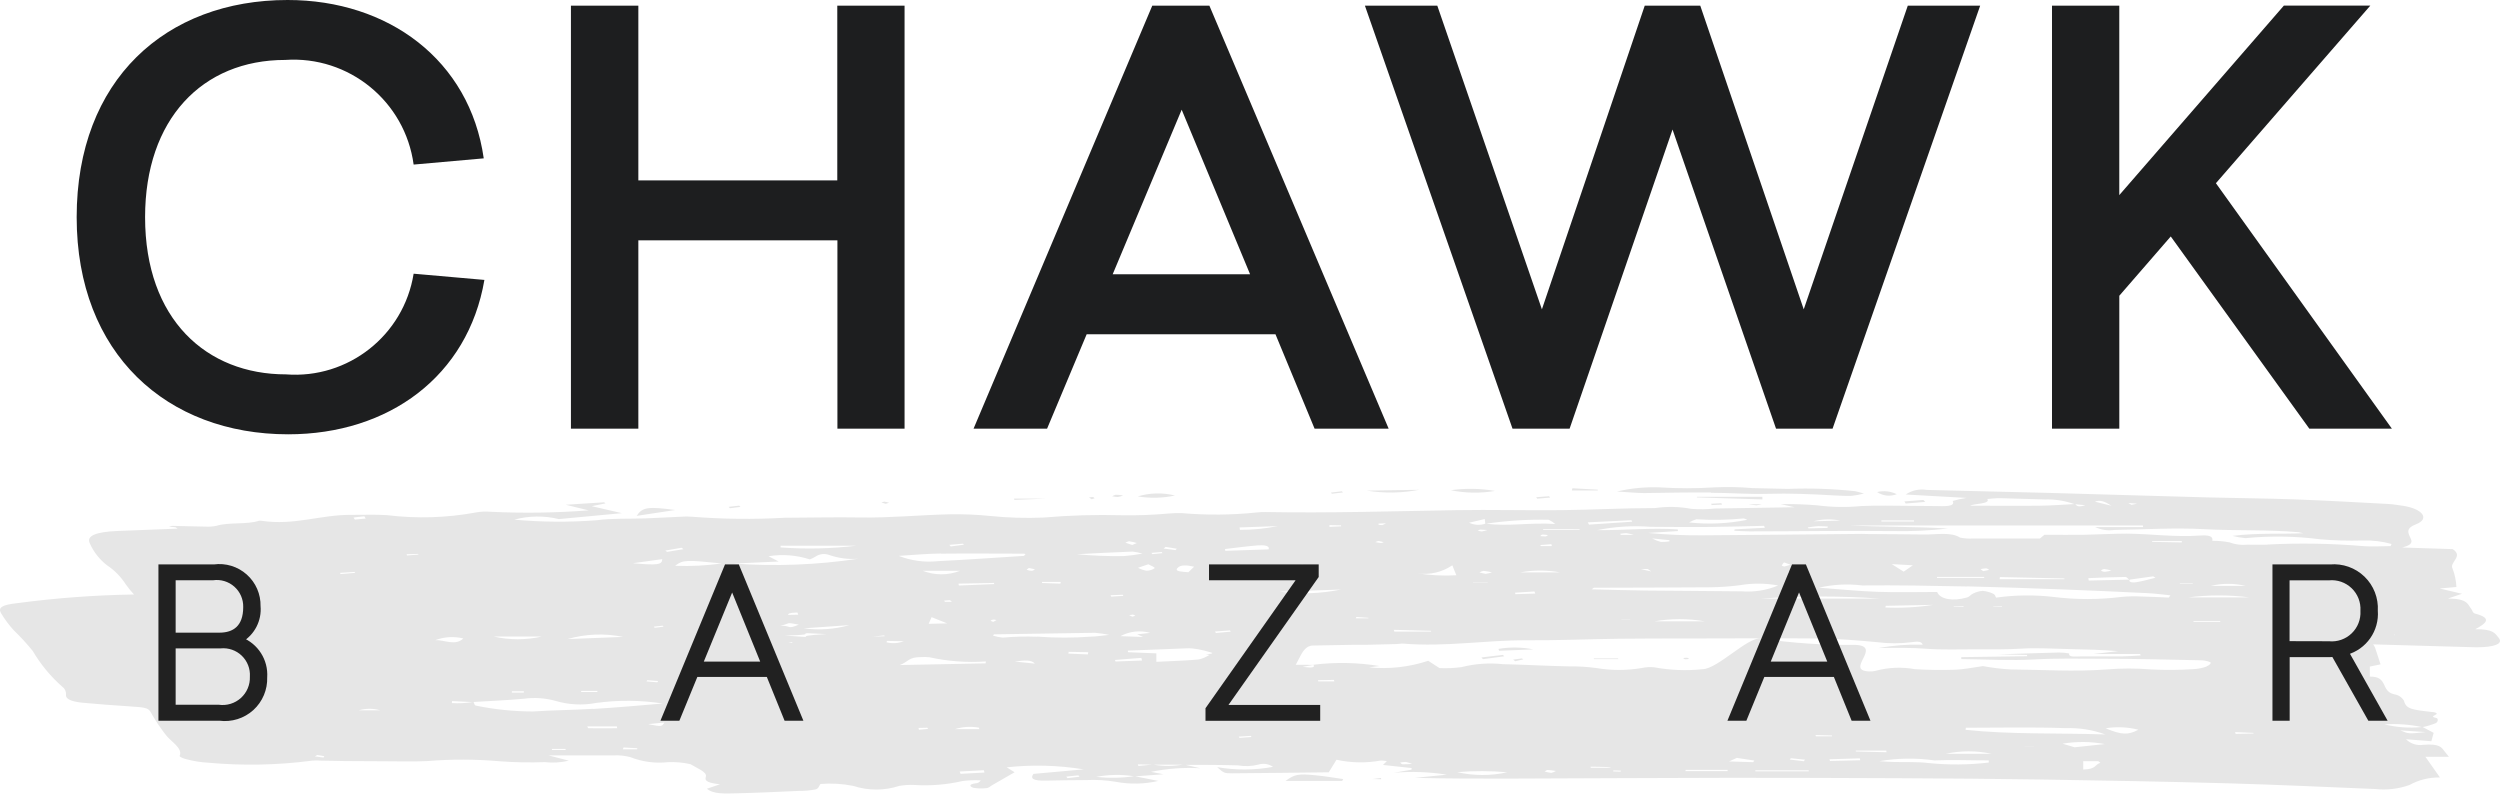
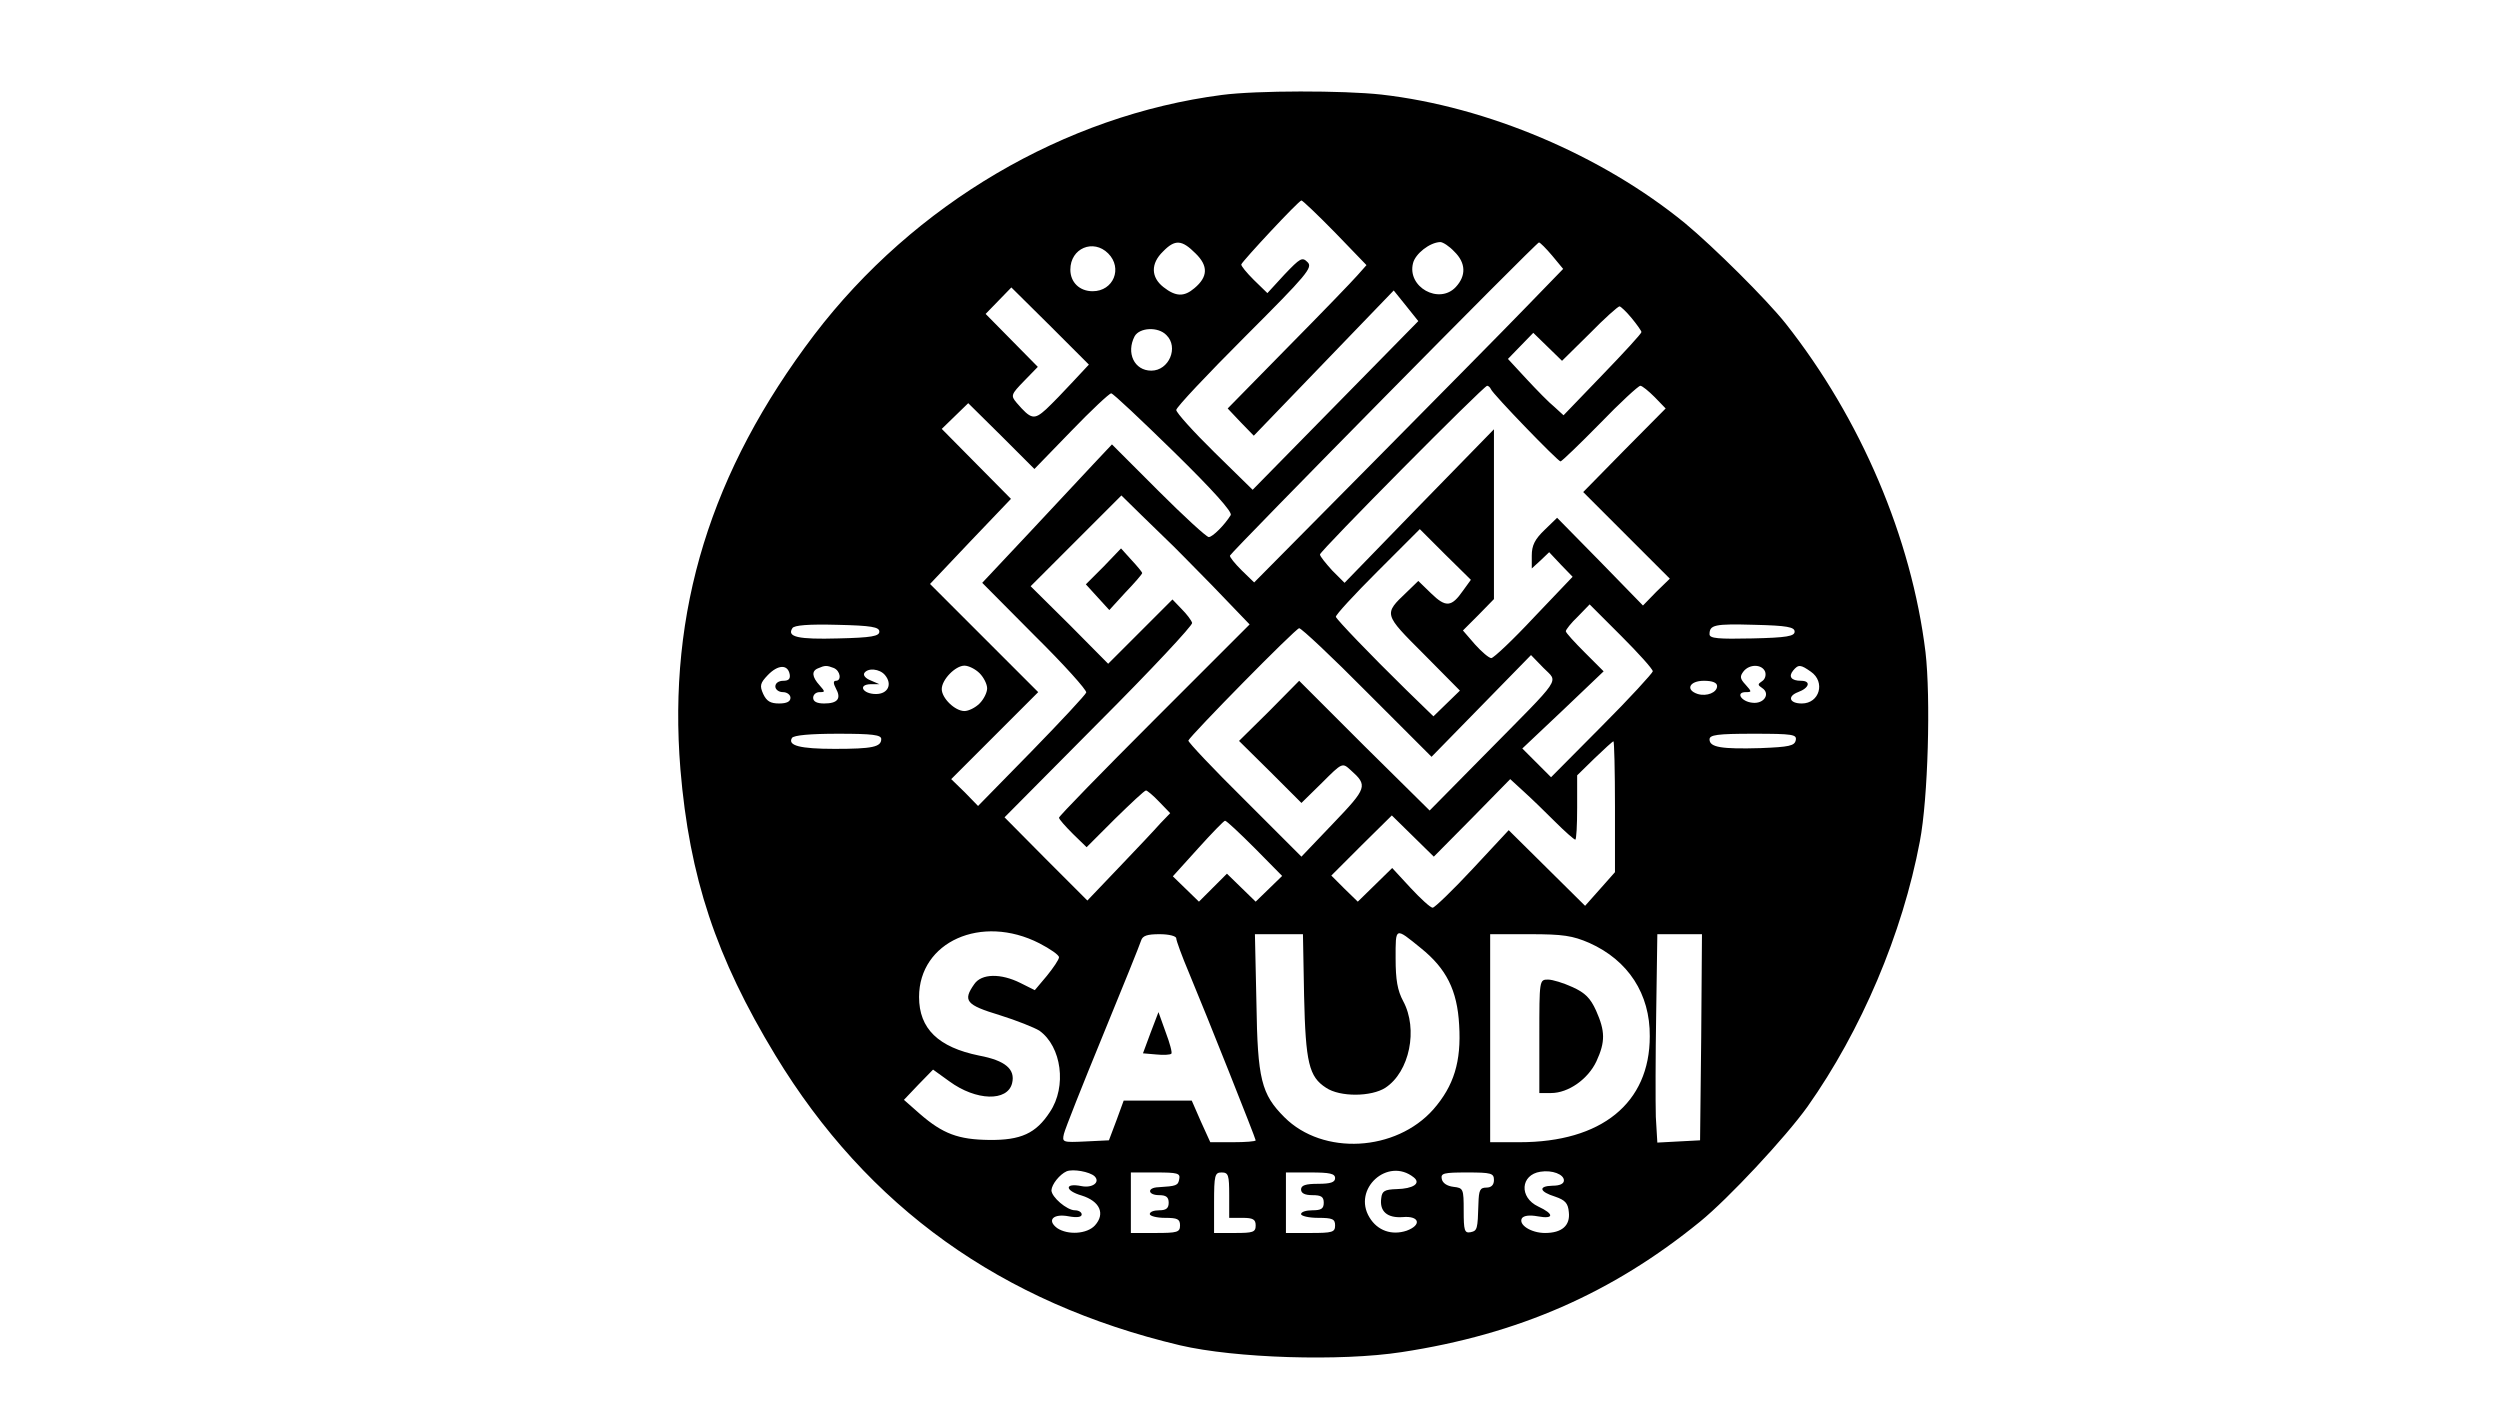
- <svg xmlns="http://www.w3.org/2000/svg" width="94.565" height="30.005" viewBox="0 0 94.565 30.005">
-   <g id="logo_final" data-name="logo final" transform="translate(367.001 285.644)">
-     <path id="Path_22615" data-name="Path 22615" d="M8.933-13.644c-4.6,0-7.979,3.016-7.979,8.214,0,5.177,3.423,8.214,8,8.214,3.808,0,6.8-2.2,7.423-5.84L13.7-3.291A4.541,4.541,0,0,1,8.869.517c-3,0-5.327-2.075-5.327-5.947,0-3.7,2.16-5.947,5.3-5.947A4.585,4.585,0,0,1,13.7-7.419l2.652-.235C15.821-11.377,12.74-13.644,8.933-13.644ZM32.27,2.57v-16H29.725v6.61H22.2v-6.61H19.65v16H22.2V-4.553h7.53V2.57Zm18.311,0-6.781-16H41.64l-6.76,16h2.781L39.158-1H46.3l1.479,3.57ZM40.142-3.269l2.61-6.225L45.34-3.269ZM67.373,2.57l5.583-16H70.218L66.282-1.943,62.368-13.43h-2.1L56.378-1.943,52.421-13.43H49.683l5.583,16h2.16L61.319-8.745,65.234,2.57Zm14.5-9.284,5.84-6.717h-3.27L78.218-6.264V-13.43H75.673v16h2.546V-2.457L80.165-4.7l5.241,7.27h3.123Z" transform="translate(-365.055 -272)" fill="#1d1e1f" />
-     <g id="Group_36277" data-name="Group 36277" transform="translate(-367 -267.24)">
-       <path id="Path_22616" data-name="Path 22616" d="M253.827,28.427c-.128-.153-.192-.327-.879-.318.408-.224.66-.416-.01-.592-.1-.027-.091-.113-.139-.17-.145-.172-.11-.391-.884-.4l.529-.179-.845-.2.634-.056a2.2,2.2,0,0,0-.147-.7c-.128-.237.43-.458.007-.733l-1.908-.061c.509-.127.326-.3.269-.447s-.11-.292.248-.43c.543-.209.248-.589-.487-.7-.183-.027-.369-.059-.562-.07-1.173-.062-2.346-.13-3.525-.173-1.1-.04-2.206-.046-3.307-.075-1.995-.054-3.988-.116-5.982-.17-1.544-.041-3.09-.075-4.636-.113a1.085,1.085,0,0,0-.8.173l2.3.129a3.665,3.665,0,0,0-.523.115c.113.227-.315.2-.669.193-.621,0-1.241-.014-1.861-.016-.311,0-.63,0-.931.016a7.291,7.291,0,0,1-1.659-.027,13.656,13.656,0,0,0-1.388-.046l.529.118-3.011.048a4.742,4.742,0,0,1-.9.013,4.154,4.154,0,0,0-1.369-.03c-1.177,0-2.353.066-3.533.079-1.328.014-2.662-.022-3.988,0-2.4.04-4.8.116-7.215.071a2.42,2.42,0,0,0-.335.017,14.952,14.952,0,0,1-2.837.024,4.609,4.609,0,0,0-.5.016,16.264,16.264,0,0,1-1.747.065,26.06,26.06,0,0,0-2.975.087,13.994,13.994,0,0,1-2-.058,12.984,12.984,0,0,0-1.574-.065c-1.126.028-2.252.139-3.366.12-.96-.016-1.908.008-2.86.011a25.974,25.974,0,0,1-3.5-.039,2.565,2.565,0,0,0-.42,0c-.446.018-.889.046-1.335.062-.616.023-1.287-.009-1.839.07a18.586,18.586,0,0,1-3.129-.022,3.386,3.386,0,0,1,1.687-.021l2.385-.224-1.14-.264.521-.107-.053-.04-1.452.093.867.212a29.806,29.806,0,0,1-3.718.053,2.022,2.022,0,0,0-.555.028,11.066,11.066,0,0,1-3.354.1c-.463-.03-.883-.007-1.321-.011-1.2-.014-2.17.415-3.441.223a.242.242,0,0,0-.082,0c-.455.154-1.146.045-1.615.193a1.563,1.563,0,0,1-.4.029c-.421-.005-.842-.021-1.263-.029a.578.578,0,0,0-.124.027l.161.017a.589.589,0,0,1,.079.008c.018,0,.024.014.084.053-.785.03-1.532.058-2.279.089-.815.034-1.187.185-1.038.474a2.138,2.138,0,0,0,.651.825,2.476,2.476,0,0,1,.706.719,3.415,3.415,0,0,0,.312.384,38.032,38.032,0,0,0-4.418.328c-.562.062-.733.162-.616.372a4.1,4.1,0,0,0,.484.653,8.631,8.631,0,0,1,.718.781,5.586,5.586,0,0,0,1.122,1.358.336.336,0,0,1,.138.3c-.022.168.216.257.6.3.6.058,1.21.1,1.822.141.666.041.707.062.832.308a6.827,6.827,0,0,0,.5.744c.188.272.676.516.545.819-.018.04.161.109.293.137a3.923,3.923,0,0,0,.775.121,17.742,17.742,0,0,0,3.943-.077,1.824,1.824,0,0,1,.332,0c.3,0,.6.013.908.016q.756.007,1.513.008c.532,0,1.07.018,1.593-.007a16.2,16.2,0,0,1,2.765.008,15.2,15.2,0,0,0,1.688.031,2.625,2.625,0,0,0,.911-.055l-.77-.2h2.471a2.086,2.086,0,0,1,.622.065,2.985,2.985,0,0,0,1.423.192,3.146,3.146,0,0,1,.854.076c.241.148.647.3.582.477s.131.238.535.283l-.493.168c.232.212.707.183,1.106.174.791-.018,1.579-.056,2.366-.091a3.252,3.252,0,0,0,.636-.056c.13-.04.129-.137.185-.206a4.431,4.431,0,0,1,1.239.072,2.8,2.8,0,0,0,1.742,0A2.691,2.691,0,0,1,193.9,34a6.3,6.3,0,0,0,1.825-.149,3.671,3.671,0,0,1,.688-.025.22.22,0,0,1-.193.111c-.292.042-.209.13-.082.171a1.754,1.754,0,0,0,.5.011c.079-.006.129-.063.19-.1l.868-.5-.3-.186a10.8,10.8,0,0,1,2.913.077l-1.9.171c-.137.184,0,.265.473.255.506-.011,1.014-.02,1.522-.021a5.213,5.213,0,0,1,1.129.067,3.9,3.9,0,0,0,1.6-.035l-.874-.173,1.068-.079-.473-.091a7.229,7.229,0,0,1,1.868-.136l-.562-.129c.664,0,1.33,0,1.989.02a1.82,1.82,0,0,0,.764-.029.637.637,0,0,1,.557.085,5.987,5.987,0,0,1-2.113.011c.254.221.255.235.577.233,1.237-.008,2.474-.025,3.644-.038l.293-.475a4.249,4.249,0,0,0,1.681.029,1.477,1.477,0,0,1,.225.023l-.148.145,1.085.117-.007.062-.668.117a8.19,8.19,0,0,1,2.007.072l-1.214.12c1.241.029,2.452.032,3.663.028,2.746-.008,5.493-.026,8.24-.03q3.226,0,6.452.016c1.782.009,3.565.021,5.345.049,2.349.037,4.7.078,7.044.143,1.864.052,3.721.14,5.58.216A2.907,2.907,0,0,0,250.461,34a2.266,2.266,0,0,1,1.15-.283l-.55-.782h.89c-.065-.081-.119-.144-.168-.208-.113-.147-.177-.295-.8-.246a.757.757,0,0,1-.656-.21l.959.074c.038-.141.069-.251.086-.317l-.413-.218a2.766,2.766,0,0,0,.5-.151c.085-.049.093-.176.017-.191-.379-.076.243-.136-.089-.219-.06-.007-.22-.024-.378-.044-.586-.072-.693-.145-.761-.394a.513.513,0,0,0-.368-.241c-.525-.117-.21-.68-.922-.669v-.379l.406-.084-.212-.646-.663-1.135c-.7.009-3.057,2.4-3.169,2.245-.142-.2,1.99-.635,1.4-.745a3.161,3.161,0,0,1-.7-.125c-.062-.168,1.669-.191,1.609-.375.58-.08-2.174-.1-1.493-.071,2.2.078,4.4.139,6.606.2a4.9,4.9,0,0,0,.5,0C253.789,28.75,253.99,28.623,253.827,28.427ZM173.1,23.838l.05.085-.409.038c-.018-.027-.059-.076-.048-.077C172.823,23.865,172.962,23.853,173.1,23.838Zm-1.545,9.125-.327-.044.091-.053c.088.015.179.027.258.046.016,0-.014.034-.023.051Zm.648-6.94-.027-.046.555-.036.02.036Zm.681,5.154a1.472,1.472,0,0,1,.82,0Zm1.83-5.858-.018-.046.439-.013.008.026Zm16.99-.368a14.939,14.939,0,0,1-2.86.064v-.064Zm-7.286,3.061-.336.043c-.01-.015-.033-.043-.029-.043.109-.014.22-.025.331-.037Zm-.207,2.056-.028.049-.411-.034.027-.045Zm.155-4.61c0,.209-.168.242-1.109.154Zm-1.48,2.942-2.1.081A4.375,4.375,0,0,1,182.886,28.4Zm-.973,2.043v.04H181.3v-.04Zm-2.1-2.058a4.075,4.075,0,0,1-1.825,0Zm-.682,2.071v.05h-.451v-.05Zm-2.286-2c-.31.3-.723.048-1.063.066a1.8,1.8,0,0,1,1.065-.063ZM176.41,30.9l.007-.073.772.038a3.546,3.546,0,0,1-.777.038Zm3.785,1.777v-.04h.516v.04Zm1.378-.825c-.011,0-.021-.03-.045-.068h1.122l.011.069c-.361.005-.723.005-1.086,0Zm1.844.8h-.543l.031-.07.521.029Zm-1.669-1.532c-.752.046-1.522.05-2.272.1A10.765,10.765,0,0,1,177.324,31c-.067-.008-.067-.09-.095-.139.638-.04,1.283-.065,1.906-.123a2.968,2.968,0,0,1,1.186.079,3.237,3.237,0,0,0,1.541.081,8.743,8.743,0,0,1,2.524.021c-.876.077-1.75.152-2.635.206Zm2.1.577.6-.059c-.1.16-.1.16-.591.067Zm.7-6.514-.063-.05.615-.106.069.055Zm.313.52c.294-.218.4-.222,1.756-.082a9.791,9.791,0,0,1-1.751.089Zm4.422,2.926-.143-.031h.144ZM189,28.349c1.628-.034-.054-.144,1.579-.056C188.968,28.377,190.637,28.456,189,28.349Zm-1.474-.755,1.245.053c.656-.023.053-.148.708-.171l.033.084Zm2.008.342c-.462.19-.251.037-.7.04.437-.091.143-.142.7-.041Zm.184.139,1.73-.121a4.256,4.256,0,0,1-1.729.121Zm-2.653-2.45,1.706-.077-.384-.2a3.331,3.331,0,0,1,1.562.12,1.039,1.039,0,0,0,.216-.107.571.571,0,0,1,.519-.06,2.7,2.7,0,0,0,1.1.142,21.4,21.4,0,0,1-4.717.182Zm12.627,8.117-.039-.059.453-.047.045.053ZM251.074,32c-.653.069-.653.069-.963-.065Zm-.151-.191a4.15,4.15,0,0,1-1.41-.1,5.1,5.1,0,0,1,1.41.1ZM240.155,23.36c-.07.015-.139.033-.212.045a1.319,1.319,0,0,1-.123-.072Zm-.976.078-.62-.153c.184-.07.349-.029.619.151Zm-.983-.021c-.283.09-.322.021-.378-.035Zm-3.706-.235c.163-.011.329-.034.49-.03.564.011,1.125.037,1.688.048a3.045,3.045,0,0,1,1.111.175c-.433.023-.866.057-1.3.062-.87.01-1.743,0-2.636,0,.142-.088.783-.06.645-.257Zm-2.774.81v.043h-1.234v-.043ZM228.927,24l-1.014.026A2.263,2.263,0,0,1,228.927,24Zm-.852.209c.124,0,.254.009.382.014l-.015.054-.715.018-.029-.038c.126-.014.248-.04.377-.046Zm-4.6-.26a11.023,11.023,0,0,0,1.8-.031.709.709,0,0,1,.134.052,7.191,7.191,0,0,1-2.2.1,1.277,1.277,0,0,1,.269-.118Zm-2.447.037.026.056-1.63.11-.049-.086ZM224,26.523a9.4,9.4,0,0,0,1.142-.081,4.12,4.12,0,0,1,1.436.012,2.973,2.973,0,0,1-1.372.222c-1.215-.016-2.431-.016-3.646-.03-.672-.008-1.343-.03-2.034-.046.045-.032.066-.06.088-.06C221.076,26.533,222.539,26.536,224,26.523ZM220.6,24.5a1.7,1.7,0,0,1,.236-.025,1.822,1.822,0,0,1,.279.064h-.49Zm.788,1.338c.08,0,.162-.012.239-.008.032,0,.053.031.151.093Zm.42-1.164.656.066v.047a2.068,2.068,0,0,1-.322.021,1.54,1.54,0,0,1-.335-.134Zm5,1.063c-.008,0-.1-.027-.094-.04a.521.521,0,0,1,.085-.117l.249.091c-.078.023-.154.047-.238.067Zm.7.214V26h-.557l-.005-.043Zm2.922,1h-4.521a32.2,32.2,0,0,1,4.523,0Zm3.3-.463c1.184.026,2.365.07,3.546.114q1.637.061,3.269.142c.294.014.579.054.868.082l-.059.086c-.348-.014-.7-.034-1.043-.041a5.165,5.165,0,0,0-.75.016,10.372,10.372,0,0,1-2.576,0,8.479,8.479,0,0,0-2.164.027c-.033-.05-.029-.107-.1-.143a1.169,1.169,0,0,0-.407-.113.967.967,0,0,0-.359.1c-.1.043-.123.117-.238.151-.539.155-1.019.065-1.126-.209-.756,0-1.52.021-2.272-.006-.727-.026-1.442-.1-2.2-.156a4.674,4.674,0,0,1,1.634-.085c1.322-.013,2.647.011,3.975.039Zm-2.857-.843.8.046-.348.241Zm3.5.485-.006.04h-1.784l.006-.04Zm-.14-.294a1.1,1.1,0,0,1,.209-.03c.045,0,.079.038.118.059l-.228.048Zm.723.381.008-.081,2.441.053v.028Zm4.76-.084c.042,0,.09.059.136.1l-1.525.035-.018-.091c.462-.021.931-.038,1.4-.045Zm-.921-.244c0-.02.07-.054.12-.057a1.422,1.422,0,0,1,.267.058,1.583,1.583,0,0,1-.247.048c-.056,0-.145-.033-.146-.05Zm3.05-1.063-1.121-.022v-.03h1.124Zm.417,1.546v.02h-.494l.008-.02Zm-1.5-.263.088.053c-.243.058-.471.13-.735.17-.184.027-.293-.022-.237-.1ZM235.05,27.26h-.334v-.012l.322-.008Zm-1.46.009h-.372v-.018l.372-.008Zm-1.144-.082a9.118,9.118,0,0,1-1.811.1l.012-.063Zm-8.636.624H221.9a5.47,5.47,0,0,1,1.9,0Zm-2.828-.069v.009h-.333v-.009Zm-1.918-3.42v.028h-1.376v-.03Zm-2.243,1.638a4.112,4.112,0,0,1,1.508,0Zm.567.8-.746.024-.02-.057.737-.046ZM217.8,24.6c-.075,0-.149-.008-.224-.014.027-.021.047-.056.081-.058a1.366,1.366,0,0,1,.215.021c-.041.017-.061.048-.082.048Zm.2.292.017.072H217.6l-.018-.04Zm-.089-.917a1.1,1.1,0,0,1,.235.153c-.963-.062-1.772.1-2.614-.011a14.093,14.093,0,0,1,2.372-.148Zm-2.379,2.042a1.748,1.748,0,0,1-.253-.057.5.5,0,0,1,.152-.059,2.746,2.746,0,0,1,.323.056,1,1,0,0,1-.23.054Zm.059.308v.011h-.559v-.011Zm-.382-1.95a.356.356,0,0,1,.1-.035c.063,0,.131.007.268.016a1.133,1.133,0,0,1-.217.056.6.6,0,0,1-.161-.043Zm.27-.434.021.177a.832.832,0,0,1-.614-.037ZM214.257,25.7c.071.174.1.259.149.368a6.926,6.926,0,0,1-1.462-.072,1.859,1.859,0,0,0,1.3-.3Zm-.814,2.469.007.031h-1.391l-.02-.068Zm-1.7-4.067a.791.791,0,0,1-.142.068.689.689,0,0,1-.14-.014v-.042Zm-.281.669a1.755,1.755,0,0,1,.193.046.391.391,0,0,1-.1.033c-.072-.006-.136-.023-.216-.037a.6.6,0,0,1,.123-.044Zm-.837,2.875.452.031v.02H210.6Zm-.584-3.467.007.038-.444.021v-.067Zm-1.44,1.49a.751.751,0,0,1,.2.076c-.161.012-.255.024-.35.024-.021,0-.078-.054-.056-.063A.6.6,0,0,1,208.6,25.667Zm1.437.939a6.933,6.933,0,0,1-2.322.08Zm-2.388-2.4a7.007,7.007,0,0,1-1.432.142l-.014-.091Zm-.73.731c.248-.021.436.021.383.15l-1.638.055-.011-.068c.422-.051.839-.106,1.268-.141Zm-1.081,3.215.032.046-.56.052-.036-.056ZM203.852,25.8c.118-.145.376-.113.633-.056l-.217.21C204.037,25.93,203.74,25.934,203.852,25.8Zm-.446-.806.427.071-.056.05-.444-.057Zm-.147.194.03.044-.385.037-.033-.048Zm-.268.615a.552.552,0,0,1-.311.093,1.077,1.077,0,0,1-.316-.111l.388-.133c.11.06.259.109.238.148Zm-.435,2.6-.857-.032a1.5,1.5,0,0,1,1.126-.123l-.492.053Zm-1.206-1.527-.024-.053.465-.018.017.042Zm.676.7.146-.021c.031.014.093.032.085.041a.429.429,0,0,1-.113.037Zm.009-2.793a2.365,2.365,0,0,1,.284.065l-.173.074-.259-.086a.544.544,0,0,1,.148-.059Zm.129.39a2.035,2.035,0,0,1,.366.076,6.289,6.289,0,0,1-.709.094,16.36,16.36,0,0,1-1.774-.071c.707-.039,1.411-.072,2.118-.1Zm-3.429,1.148h.707l-.017.064-.693-.024Zm-.493-.527.225.049c-.039.02-.075.055-.117.056a.538.538,0,0,1-.192-.036c-.016-.013.048-.045.085-.074Zm-2.5-.921.037.039-.5.066-.051-.061Zm-.831.378c1.042-.012,2.086,0,3.129,0a.122.122,0,0,1,.063.018c.007.008-.014.019-.055.066-1.052.066-2.153.145-3.261.2a3.144,3.144,0,0,1-1.473-.2c.534-.035,1.066-.083,1.6-.09Zm.177,1.827c-.027,0-.043-.031-.064-.048a2.09,2.09,0,0,1,.216-.018c.025,0,.046.032.083.059-.08,0-.158,0-.229,0Zm.057.81-.7.017.11-.253ZM194.2,25.9h1.43a1.946,1.946,0,0,1-1.424-.006ZM192.32,28.39l.446-.048.015.032Zm.534.222.008-.061.639.012a1.064,1.064,0,0,1-.641.043Zm1.222,3.3-.015-.069.337-.008.021.045Zm1.575,1.667-.035-.088.915-.049.025.088Zm-.214-1.69a1.881,1.881,0,0,1,.909-.056c.013,0,.006.03.009.056ZM196.6,29.4l-3.249.064c.337-.126.327-.3.793-.3a1.7,1.7,0,0,1,.331.006,7.544,7.544,0,0,0,2.132.158Zm-1.012-2.944-.016-.071,1.343-.027.009.044Zm1.2,1.328a.2.2,0,0,1,.1-.041.543.543,0,0,1,.123.019l-.124.07c-.049-.023-.109-.04-.1-.049Zm.913,1.548c.389-.051.625-.072.762.078Zm2.764-.27-.738-.031.014-.067.742.014Zm-1.918-.669a10.237,10.237,0,0,0-1.3.034,1.771,1.771,0,0,1-.37-.077l.036-.047c1.273-.021,2.547-.043,3.821-.059a4.509,4.509,0,0,1,.54.079c-.33.034-.5.064-.669.065a13.7,13.7,0,0,1-2.056,0Zm2.238,5.3a4.2,4.2,0,0,1,1.423-.023,5.514,5.514,0,0,1-1.421.023Zm.729-4.363-.024-.059,1-.078.028.1Zm.864,3.952-.021-.062.533.012Zm.578-.049h1.088a3.2,3.2,0,0,1-1.086,0ZM206.2,32.22l-.024-.049.457-.028.022.043Zm2.39-2.688L209,29.46c.065.1-.052.117-.406.073Zm.591.551-.007-.045.6-.012.015.057Zm3.182,3.132c-.04,0-.056-.043-.083-.065a1.3,1.3,0,0,1,.218-.021,1.167,1.167,0,0,1,.23.075,3.513,3.513,0,0,1-.364.013Zm2.067.3a11.159,11.159,0,0,1,1.9.005,4.3,4.3,0,0,1-1.9-.006Zm3.566.029a2.139,2.139,0,0,1-.252-.051c.037-.021.076-.061.109-.061a2.548,2.548,0,0,1,.319.04.747.747,0,0,1-.175.071Zm2.2-.192h-.71v-.043c.207,0,.414.007.621.013a1.144,1.144,0,0,1,.152.018Zm.422.145-.281-.011.009-.037.282.009Zm2.453-.019.007-.05h1.587v.05Zm2.561-.34-.911-.028.293-.134.663.1Zm2.1.347h-2.017v-.039h2.019Zm-.715-.447.043-.05.535.056-.05.059Zm.973-.927.624.017v.032h-.606Zm.548.982-.02-.065,1.146-.035.019.072Zm.977-.36V32.7h1.15l.013.062Zm2.746.438c-.4-.053-.88-.028-1.324-.041-.147,0-.292-.016-.532-.03a6.741,6.741,0,0,1,2.084-.029c.675-.03,1.369,0,2.055,0v.081a10.417,10.417,0,0,1-2.287.018Zm.66-.351a4.085,4.085,0,0,1,1.723,0Zm3.335-.286H235.9v-.006h.352Zm1.861.88V33.1h.567l.083.062c-.234.074-.142.242-.655.254Zm-.326-.839-.457-.136a4.535,4.535,0,0,1,1.6.014Zm-4.123-.66a.684.684,0,0,1,.008-.079c1.26,0,2.528-.03,3.776.015a3.96,3.96,0,0,1,1.5.238c-1.814-.06-3.589.006-5.289-.175Zm5.3-.059a3.049,3.049,0,0,1,1.235.054c-.389.208-.634.2-1.244-.056Zm3.82-2.337a1.747,1.747,0,0,1-.5.1,13.839,13.839,0,0,1-1.607.011,10.172,10.172,0,0,0-1.676,0c-1.212.093-2.425.011-3.634,0a8.108,8.108,0,0,1-1.047-.126c-.426.059-.733.127-1.054.137-.5.016-1.024.011-1.519-.021a3.392,3.392,0,0,0-1.495.064.785.785,0,0,1-.241.022c-.941-.039.541-.96-.525-1.006a22.586,22.586,0,0,1-3.57-.24c-.489-.066-1.634,1.151-2.2,1.161a6.351,6.351,0,0,1-1.832-.072,1.478,1.478,0,0,0-.465.027,5.156,5.156,0,0,1-1.732,0,6.921,6.921,0,0,0-1.011-.061c-.84-.017-1.675-.065-2.515-.084a4.43,4.43,0,0,0-1.563.111,4.518,4.518,0,0,1-.835.037l-.426-.276a5.411,5.411,0,0,1-2.24.248l.4-.05a8.848,8.848,0,0,0-2.5-.049v.005c-.379,0-.763-.01-1.136.008-.5.024-.789-1.177-1.284-1.317-.478-.136-1.3,1.05-1.975,1.11-.482.043-.984.055-1.549.084v-.32l-1.076-.044v-.059l2.225-.088c1.052-.042,2.688,1.06,3.741.945.494-.053.493-1.043,1.03-1.05.5-.006,1-.018,1.5-.027h.5l1.166-.029c.084,0,.173-.023.249-.017,1.6.133,3.107-.134,4.681-.126,1.158.007,2.319-.043,3.479-.058.874-.011,1.749-.009,2.623-.01,1.638,0,3.278-.015,4.914,0,.746.009,1.5.072,2.226.139a5.077,5.077,0,0,0,1.321,0c.234-.039.378-.019.407.094a8.318,8.318,0,0,0-1.677.129c.73-.01,1.274-.015,1.816.027.6.045,1.235.02,1.856.021.584,0,1.158.011,1.751-.026s1.225.006,1.84.018c.594.011,1.187.028,1.807.077l-.94.109h1.774l.021.054c-.228.012-.457.033-.686.035h-1.531c-.208,0-.531.052-.487-.111a2.127,2.127,0,0,0-.392-.035c-.7.017-1.391.042-2.288.07l1.083.022.006.047-2.492.036v.073c.924.009,1.867.065,2.767.014.856-.048,1.693-.028,2.535-.027,1.239,0,2.477.033,3.715.058a1.018,1.018,0,0,1,.4.072c.054.04-.035.12-.138.157Zm-.5-1.689V27.8H243.3v.03Zm2.267,4.2v.024l-.672.014L243.861,32Zm-2.47-5.124a9.027,9.027,0,0,1,2.324,0Zm.861-.438a2.883,2.883,0,0,1,1.31,0Zm2.138-1.557c-.253.009-.51,0-.765,0a1.469,1.469,0,0,1-.67-.088,3.41,3.41,0,0,0-.65-.059c.018-.1.009-.231-.448-.2-.953.071-1.857-.063-2.788-.071-.531,0-1.064.034-1.6.043-.465.008-.931,0-1.513,0l-.172.142h-2.536a1.833,1.833,0,0,1-.483-.035c-.352-.224-.9-.109-1.366-.117-.7-.011-1.394-.011-2.09-.017-.085,0-.169-.007-.254-.006-2.006.018-4.011.042-6.017.054a19.678,19.678,0,0,1-2.075-.09l1.13-.071-.006-.062c-.99-.069-2,.036-3.053.027a7.366,7.366,0,0,1,2.018-.126c.735.006,1.471.012,2.205.006.7-.006,1.4-.027,2.094-.043l.029.074-1.14.059-.018.053c.192.008.385.024.577.024,1.81,0,3.622-.032,5.43-.011A15.744,15.744,0,0,0,233,24.3c-1.222-.074-2.459-.055-3.688-.115h11.062l.008.059h-1.815a1.263,1.263,0,0,0,.733.109c1.128-.015,2.281-.091,3.377-.029,1.2.066,2.414.011,3.593.116a1.376,1.376,0,0,1,.166.038c-.886.04-1.72-.018-2.674.1a3.1,3.1,0,0,0,.493.086,12.607,12.607,0,0,1,2.825.043,13.87,13.87,0,0,0,1.6.046,3.632,3.632,0,0,1,1.1.131l-.037.081c-.348,0-.717.03-1.04,0a26.638,26.638,0,0,0-3.62-.059Zm2.757,3.4-.4-.032.057-.046.366.03Zm.219-.38h.628v.033l-.628-.01Zm.6.4.7.332.54-.355v.024ZM224.04,22.948c.706,0,1.418.06,2.115.04.863-.026,1.694.011,2.534.059.223.012.454.024.676.016a3.227,3.227,0,0,0,.458-.087c-.166-.044-.244-.073-.338-.089a17.711,17.711,0,0,0-2.544-.086c-.444-.011-.889-.019-1.333-.03a10.823,10.823,0,0,0-1.419-.029,16.414,16.414,0,0,1-2.121,0,6.071,6.071,0,0,0-1.589.158c.475.028.75.057,1.026.059.841-.013,1.687-.029,2.532-.022Zm-16.091,10.9h2.136l.04-.071c-.346-.049-.682-.109-1.039-.142C208.415,33.566,208.288,33.6,207.949,33.843ZM183.4,23.821l1.455-.221C183.845,23.461,183.61,23.491,183.4,23.821Zm42.578-.722h-2.469l-.006.024,2.48.076Zm-10.11-.221a5.4,5.4,0,0,0-1.672-.027,4.516,4.516,0,0,0,1.67.027ZM213,22.835l-1.982.032A5.709,5.709,0,0,0,213,22.835Zm-9.238.216a2.67,2.67,0,0,0-1.41.034,3.761,3.761,0,0,0,1.411-.034Zm-4.9.118h-1.185l.008.048Zm32.2-.169a1.1,1.1,0,0,0-.742-.08.8.8,0,0,0,.746.08Zm1.01.219-.72.055.051.08.737-.061Zm-12.314-.389-.961-.053-.025.083h.979Zm-1.809.3-.037-.052-.486.038.037.055ZM201.8,23.049a1.839,1.839,0,0,0-.276-.027.408.408,0,0,0-.138.059,1.347,1.347,0,0,0,.216.028.89.89,0,0,0,.2-.06Zm22.263.364.389-.017-.021-.054-.39.02Zm-36.739.07-.045-.049-.4.046.048.052Zm22.793-.547-.042-.046-.417.052.039.042Zm-17.171.388a1.269,1.269,0,0,0-.177-.041.425.425,0,0,0-.11.032,1.353,1.353,0,0,0,.157.05.92.92,0,0,0,.135-.04Zm33.009.055h-.5a2.582,2.582,0,0,0,.3.043,1.477,1.477,0,0,0,.205-.042Zm-25.232-.224c-.022-.016-.037-.043-.069-.046a.732.732,0,0,0-.144.018l.1.065Zm10.51,10.621.325.008v-.049Zm-6.31-4.713a7.223,7.223,0,0,0,1.655.008,4.927,4.927,0,0,0-1.651-.007ZM216,28.852l.02.072,1.3-.052a3.662,3.662,0,0,0-1.32-.02Zm-.648.325.059.064.806-.107-.051-.054Zm4.254.036v.027h.922l-.006-.027Zm-3.052.046.076.061.308-.071-.055-.036Zm6.431-.057c.025.015.043.04.078.043a.862.862,0,0,0,.146-.014c-.025-.015-.044-.04-.079-.043a.775.775,0,0,0-.143.012Z" transform="translate(-159.318 -22.712)" fill="#e6e6e6" style="mix-blend-mode: multiply;isolation: isolate" />
-       <g id="Group_36276" data-name="Group 36276" transform="translate(6.092 3.046)">
-         <path id="Path_22601" data-name="Path 22601" d="M123.8-3.264h.5l-1.4-2.49A1.508,1.508,0,0,0,124-7.327a1.564,1.564,0,0,0-.472-1.214,1.564,1.564,0,0,0-1.228-.435h-2.085v5.712h.451V-5.67H122.3l.137-.008Zm-3.138-2.81v-2.5h1.581a1.188,1.188,0,0,1,.938.327,1.188,1.188,0,0,1,.362.925,1.188,1.188,0,0,1-.362.925,1.188,1.188,0,0,1-.938.327Z" transform="translate(-40.25 8.976)" fill="#212121" stroke="#212121" stroke-width="0.2" />
-         <path id="Path_22602" data-name="Path 22602" d="M94.052-3.264l-2.36-5.712H91.3L88.94-3.264h.5l.68-1.657h2.764l.672,1.657ZM90.28-5.3,91.5-8.281,92.716-5.3Z" transform="translate(-29.542 8.976)" fill="#212121" stroke="#212121" stroke-width="0.2" />
-         <path id="Path_22603" data-name="Path 22603" d="M64.3-8.632v-.344H60.351v.4h3.367l-3.5,4.971v.344h4.139v-.4H60.794Z" transform="translate(-20.612 8.976)" fill="#212121" stroke="#212121" stroke-width="0.2" />
-         <path id="Path_22604" data-name="Path 22604" d="M34.867-3.264l-2.36-5.712h-.389l-2.36,5.712h.5l.68-1.657H33.7l.672,1.657ZM31.1-5.3l1.222-2.978L33.531-5.3Z" transform="translate(-10.72 8.976)" fill="#212121" stroke="#212121" stroke-width="0.2" />
-         <path id="Path_22605" data-name="Path 22605" d="M1.176-8.976v5.712H3.39A1.507,1.507,0,0,0,4.6-3.642,1.507,1.507,0,0,0,5.09-4.806a1.419,1.419,0,0,0-.9-1.42,1.337,1.337,0,0,0,.649-1.268,1.461,1.461,0,0,0-.488-1.125,1.461,1.461,0,0,0-1.174-.357Zm.451.4h1.5a1.1,1.1,0,0,1,.885.265,1.1,1.1,0,0,1,.371.847c0,.779-.428,1.069-1,1.069H1.627ZM1.627-6H3.421a1.109,1.109,0,0,1,.877.305,1.109,1.109,0,0,1,.337.865,1.133,1.133,0,0,1-.374.881,1.133,1.133,0,0,1-.916.28H1.627Z" transform="translate(-1.176 8.976)" fill="#212121" stroke="#212121" stroke-width="0.2" />
-       </g>
-     </g>
+ <svg xmlns="http://www.w3.org/2000/svg" version="1.0" width="661pt" height="377pt" viewBox="0 0 661 377" preserveAspectRatio="xMidYMid meet">
+   <g transform="translate(0,377) scale(0.1,-0.1)" fill="#000000" stroke="none">
+     <path d="M3231 3519 c-416 -54 -814 -288 -1078 -634 -274 -361 -388 -730 -354 -1149 24 -286 94 -497 251 -756 244 -402 598 -655 1070 -767 145 -34 424 -43 586 -18 308 47 557 156 789 345 75 61 226 223 284 304 142 201 251 457 297 701 22 114 29 381 15 501 -37 302 -171 617 -370 869 -51 64 -190 202 -266 265 -219 179 -522 308 -803 340 -101 11 -329 11 -421 -1z m299 -364 l83 -86 -24 -27 c-13 -15 -95 -100 -183 -189 l-160 -163 34 -36 35 -36 185 192 185 192 33 -41 32 -40 -219 -223 -219 -223 -101 99 c-56 55 -101 105 -101 112 0 7 82 94 182 194 164 164 180 183 165 197 -14 14 -19 11 -61 -33 l-45 -49 -36 35 c-19 19 -34 37 -33 41 5 11 152 169 159 169 3 0 43 -38 89 -85z m-369 -55 c34 -33 33 -62 -3 -92 -27 -23 -49 -23 -82 3 -33 26 -34 62 -1 94 32 33 50 31 86 -5z m684 5 c31 -30 32 -64 4 -94 -44 -47 -129 0 -113 63 6 25 44 55 72 56 7 0 24 -11 37 -25z m259 -11 l29 -35 -99 -102 c-54 -56 -238 -242 -408 -414 l-310 -313 -33 32 c-18 18 -32 35 -31 39 5 11 811 829 817 828 3 0 19 -16 35 -35z m-1174 6 c39 -39 14 -100 -41 -100 -35 0 -59 24 -59 57 0 57 61 82 100 43z m-93 -339 c-23 -25 -55 -58 -71 -73 -32 -29 -40 -27 -78 17 -16 19 -15 22 20 58 l36 37 -69 70 -69 70 34 35 34 35 103 -102 102 -102 -42 -45z m1477 168 c14 -17 26 -34 26 -37 0 -4 -47 -55 -103 -113 l-103 -107 -24 22 c-14 11 -47 45 -74 74 l-49 53 33 34 34 35 38 -37 38 -37 73 72 c39 40 75 72 79 72 3 0 18 -14 32 -31z m-1230 -45 c33 -32 7 -94 -40 -94 -45 0 -67 47 -44 91 13 23 62 26 84 3z m858 -143 c4 -12 177 -191 184 -191 3 0 50 45 104 100 53 55 102 100 107 100 5 0 22 -14 38 -30 l29 -30 -109 -110 -109 -111 114 -114 115 -115 -36 -35 -35 -36 -113 116 -114 116 -33 -32 c-26 -25 -34 -41 -34 -68 l0 -34 23 21 23 22 31 -33 31 -32 -102 -107 c-56 -60 -107 -108 -113 -108 -6 0 -25 16 -43 36 l-32 37 41 41 41 42 0 224 0 225 -198 -203 -197 -203 -33 33 c-17 19 -32 37 -32 42 0 9 432 445 442 446 3 0 8 -4 10 -9z m-838 -166 c103 -101 155 -159 150 -167 -16 -26 -48 -58 -58 -58 -6 0 -66 55 -133 122 l-123 123 -48 -51 c-26 -28 -103 -110 -171 -183 l-124 -132 139 -140 c77 -76 138 -144 136 -150 -1 -5 -66 -75 -144 -155 l-142 -145 -35 36 -36 35 115 115 115 115 -143 143 -143 143 107 113 107 112 -92 93 -91 92 35 34 35 34 88 -87 87 -87 97 100 c53 55 101 100 106 100 5 0 79 -70 166 -155z m-15 -236 c9 -8 61 -61 116 -117 l99 -103 -252 -252 c-139 -139 -252 -255 -252 -259 0 -4 17 -23 37 -43 l36 -35 75 75 c42 41 78 75 82 75 3 0 19 -13 35 -30 l29 -30 -26 -27 c-14 -16 -63 -68 -109 -116 l-84 -88 -110 110 -109 110 249 251 c138 138 249 257 247 263 -2 7 -14 23 -28 37 l-24 25 -85 -85 -85 -85 -102 103 -103 102 120 120 120 120 54 -53 c29 -28 61 -59 70 -68z m779 -131 c-30 -43 -45 -45 -84 -7 l-34 33 -31 -30 c-61 -58 -61 -57 45 -163 l96 -97 -35 -34 -35 -34 -71 69 c-99 97 -183 185 -187 194 -1 5 48 58 110 120 l112 112 67 -67 68 -67 -21 -29z m502 -213 c-1 -5 -61 -71 -135 -145 l-134 -135 -38 38 -38 38 108 102 107 102 -50 50 c-27 27 -50 52 -50 56 0 4 14 22 32 39 l31 32 84 -84 c45 -45 83 -87 83 -93z m-2045 105 c0 -12 -20 -16 -109 -18 -106 -3 -136 4 -121 27 4 8 44 11 118 9 92 -2 112 -6 112 -18z m2420 0 c0 -12 -20 -16 -112 -18 -90 -2 -113 0 -113 11 0 25 13 28 119 25 86 -2 106 -6 106 -18z m-1130 -161 l170 -170 132 135 131 134 33 -34 c39 -40 54 -17 -154 -228 l-147 -149 -173 171 -172 172 -79 -80 -80 -79 83 -82 82 -82 54 53 c54 54 54 54 76 34 46 -41 44 -47 -46 -141 l-84 -88 -150 150 c-83 82 -150 153 -149 157 6 14 283 296 293 297 6 0 87 -76 180 -170z m-1527 48 c2 -12 -3 -17 -17 -17 -12 0 -21 -6 -21 -15 0 -8 9 -15 20 -15 11 0 20 -7 20 -15 0 -10 -10 -15 -30 -15 -23 0 -33 6 -42 25 -10 22 -8 29 12 50 27 28 53 29 58 2z m116 17 c18 -7 22 -34 6 -34 -7 0 -7 -7 0 -20 15 -27 5 -40 -31 -40 -19 0 -29 5 -29 15 0 8 7 15 17 15 15 0 15 1 0 18 -20 22 -22 38 -4 45 18 8 23 8 41 1z m386 -14 c11 -11 20 -29 20 -40 0 -11 -9 -29 -20 -40 -11 -11 -29 -20 -40 -20 -25 0 -60 34 -60 58 0 25 36 62 60 62 11 0 29 -9 40 -20z m2077 4 c3 -9 0 -20 -8 -25 -12 -8 -12 -10 0 -18 23 -15 5 -43 -26 -39 -29 3 -45 28 -17 28 16 0 16 1 -1 20 -15 16 -15 22 -5 35 16 20 49 19 57 -1z m121 0 c39 -27 23 -84 -24 -84 -33 0 -39 19 -10 30 30 11 35 30 8 30 -26 0 -34 11 -21 27 14 17 20 16 47 -3z m-2448 -9 c20 -24 8 -50 -24 -50 -35 0 -49 25 -14 26 l23 0 -23 10 c-13 5 -20 13 -17 19 9 15 41 12 55 -5z m2200 -29 c0 -17 -27 -28 -51 -21 -34 11 -22 35 16 35 23 0 35 -5 35 -14z m-2210 -140 c0 -21 -23 -26 -123 -26 -93 0 -125 9 -113 29 5 7 48 11 122 11 91 0 114 -3 114 -14z m2418 -3 c-3 -15 -17 -18 -93 -21 -103 -3 -135 2 -135 23 0 12 20 15 116 15 105 0 115 -2 112 -17z m-478 -176 l0 -173 -39 -44 -40 -45 -101 100 -101 100 -95 -102 c-53 -57 -101 -103 -106 -103 -6 0 -32 24 -59 53 l-48 52 -46 -45 -45 -44 -35 34 -35 35 80 80 80 79 55 -54 56 -55 101 102 101 103 36 -33 c20 -18 57 -54 83 -80 26 -26 50 -47 53 -47 3 0 5 38 5 85 l0 85 46 45 c26 25 48 45 50 45 2 0 4 -78 4 -173z m-952 -110 l72 -73 -35 -34 -35 -34 -38 37 -38 37 -37 -37 -37 -37 -35 34 -34 33 66 73 c37 41 69 74 72 74 4 0 39 -33 79 -73z m-570 -251 c29 -15 52 -31 52 -37 0 -6 -15 -28 -32 -49 l-32 -38 -38 19 c-52 26 -103 25 -122 -3 -31 -44 -22 -55 67 -82 45 -14 92 -33 105 -41 59 -42 73 -148 28 -215 -37 -57 -77 -75 -161 -74 -81 1 -122 16 -183 69 l-42 37 38 40 39 40 43 -31 c71 -52 154 -54 166 -5 9 37 -18 60 -87 73 -108 22 -159 71 -159 155 0 146 165 220 318 142z m1009 -13 c67 -54 96 -111 101 -203 6 -97 -14 -161 -68 -223 -99 -112 -292 -123 -394 -21 -61 61 -71 100 -74 302 l-4 182 64 0 63 0 3 -163 c4 -177 13 -214 58 -243 37 -25 120 -24 157 0 64 42 87 155 47 229 -15 28 -20 56 -20 113 0 84 -2 83 67 27z m-647 26 c0 -6 15 -47 34 -92 46 -110 176 -437 176 -442 0 -3 -27 -5 -60 -5 l-60 0 -25 55 -24 55 -90 0 -90 0 -19 -52 -20 -53 -62 -3 c-61 -3 -62 -2 -57 20 3 13 49 129 102 258 53 129 99 243 102 253 4 13 16 17 49 17 25 0 44 -5 44 -11z m1092 -12 c103 -46 161 -135 160 -247 0 -177 -128 -280 -344 -280 l-78 0 0 275 0 275 105 0 c88 0 113 -4 157 -23z m296 -249 l-3 -273 -57 -3 -56 -3 -4 68 c-1 37 -1 161 1 276 l3 207 59 0 59 0 -2 -272z m-1604 -368 c16 -16 -6 -32 -35 -26 -45 9 -44 -12 1 -25 48 -15 63 -48 35 -79 -21 -23 -72 -26 -100 -7 -28 21 -10 39 31 31 22 -4 34 -2 34 5 0 6 -8 11 -18 11 -21 0 -62 35 -62 53 1 16 22 42 40 50 17 7 61 -1 74 -13z m844 -3 c20 -16 -2 -30 -45 -31 -32 -1 -39 -5 -41 -24 -5 -35 16 -53 57 -50 44 4 51 -21 10 -36 -39 -13 -77 0 -98 35 -46 75 48 161 117 106z m397 -8 c0 -9 -11 -14 -30 -14 -39 -1 -35 -16 7 -29 26 -9 34 -17 36 -41 4 -35 -18 -55 -63 -55 -37 0 -71 22 -61 39 5 7 20 9 42 5 43 -8 44 6 1 26 -51 24 -47 84 6 92 31 5 62 -7 62 -23z m-1017 4 c-3 -18 -8 -19 -55 -22 -31 -1 -29 -21 2 -21 18 0 25 -5 25 -20 0 -15 -7 -20 -25 -20 -14 0 -25 -4 -25 -10 0 -5 18 -10 40 -10 33 0 40 -3 40 -20 0 -18 -7 -20 -65 -20 l-65 0 0 80 0 80 66 0 c57 0 65 -2 62 -17z m132 -43 l0 -60 35 0 c28 0 35 -4 35 -20 0 -18 -7 -20 -55 -20 l-55 0 0 80 c0 73 2 80 20 80 18 0 20 -7 20 -60z m280 45 c0 -11 -12 -15 -45 -15 -33 0 -45 -4 -45 -15 0 -10 10 -15 30 -15 23 0 30 -4 30 -20 0 -16 -7 -20 -30 -20 -16 0 -30 -4 -30 -10 0 -5 20 -10 45 -10 38 0 45 -3 45 -20 0 -18 -7 -20 -65 -20 l-65 0 0 80 0 80 65 0 c51 0 65 -3 65 -15z m420 -5 c0 -13 -7 -20 -20 -20 -17 0 -20 -7 -21 -42 -2 -69 -3 -72 -21 -76 -16 -3 -18 5 -18 57 0 58 -1 60 -27 63 -17 2 -29 10 -31 21 -3 15 5 17 67 17 64 0 71 -2 71 -20z" />
+     <path d="M2918 2272 l-47 -47 31 -34 31 -34 43 47 c24 25 44 48 44 51 0 2 -13 18 -28 34 l-28 31 -46 -48z" />
+     <path d="M3042 1039 l-20 -54 35 -3 c19 -2 37 -1 40 2 3 2 -4 28 -15 57 l-19 53 -21 -55z" />
+     <path d="M4070 1030 l0 -150 31 0 c46 0 98 37 120 84 24 52 23 80 -1 134 -15 33 -29 47 -62 62 -24 11 -53 20 -65 20 -23 0 -23 -1 -23 -150z" />
  </g>
</svg>
